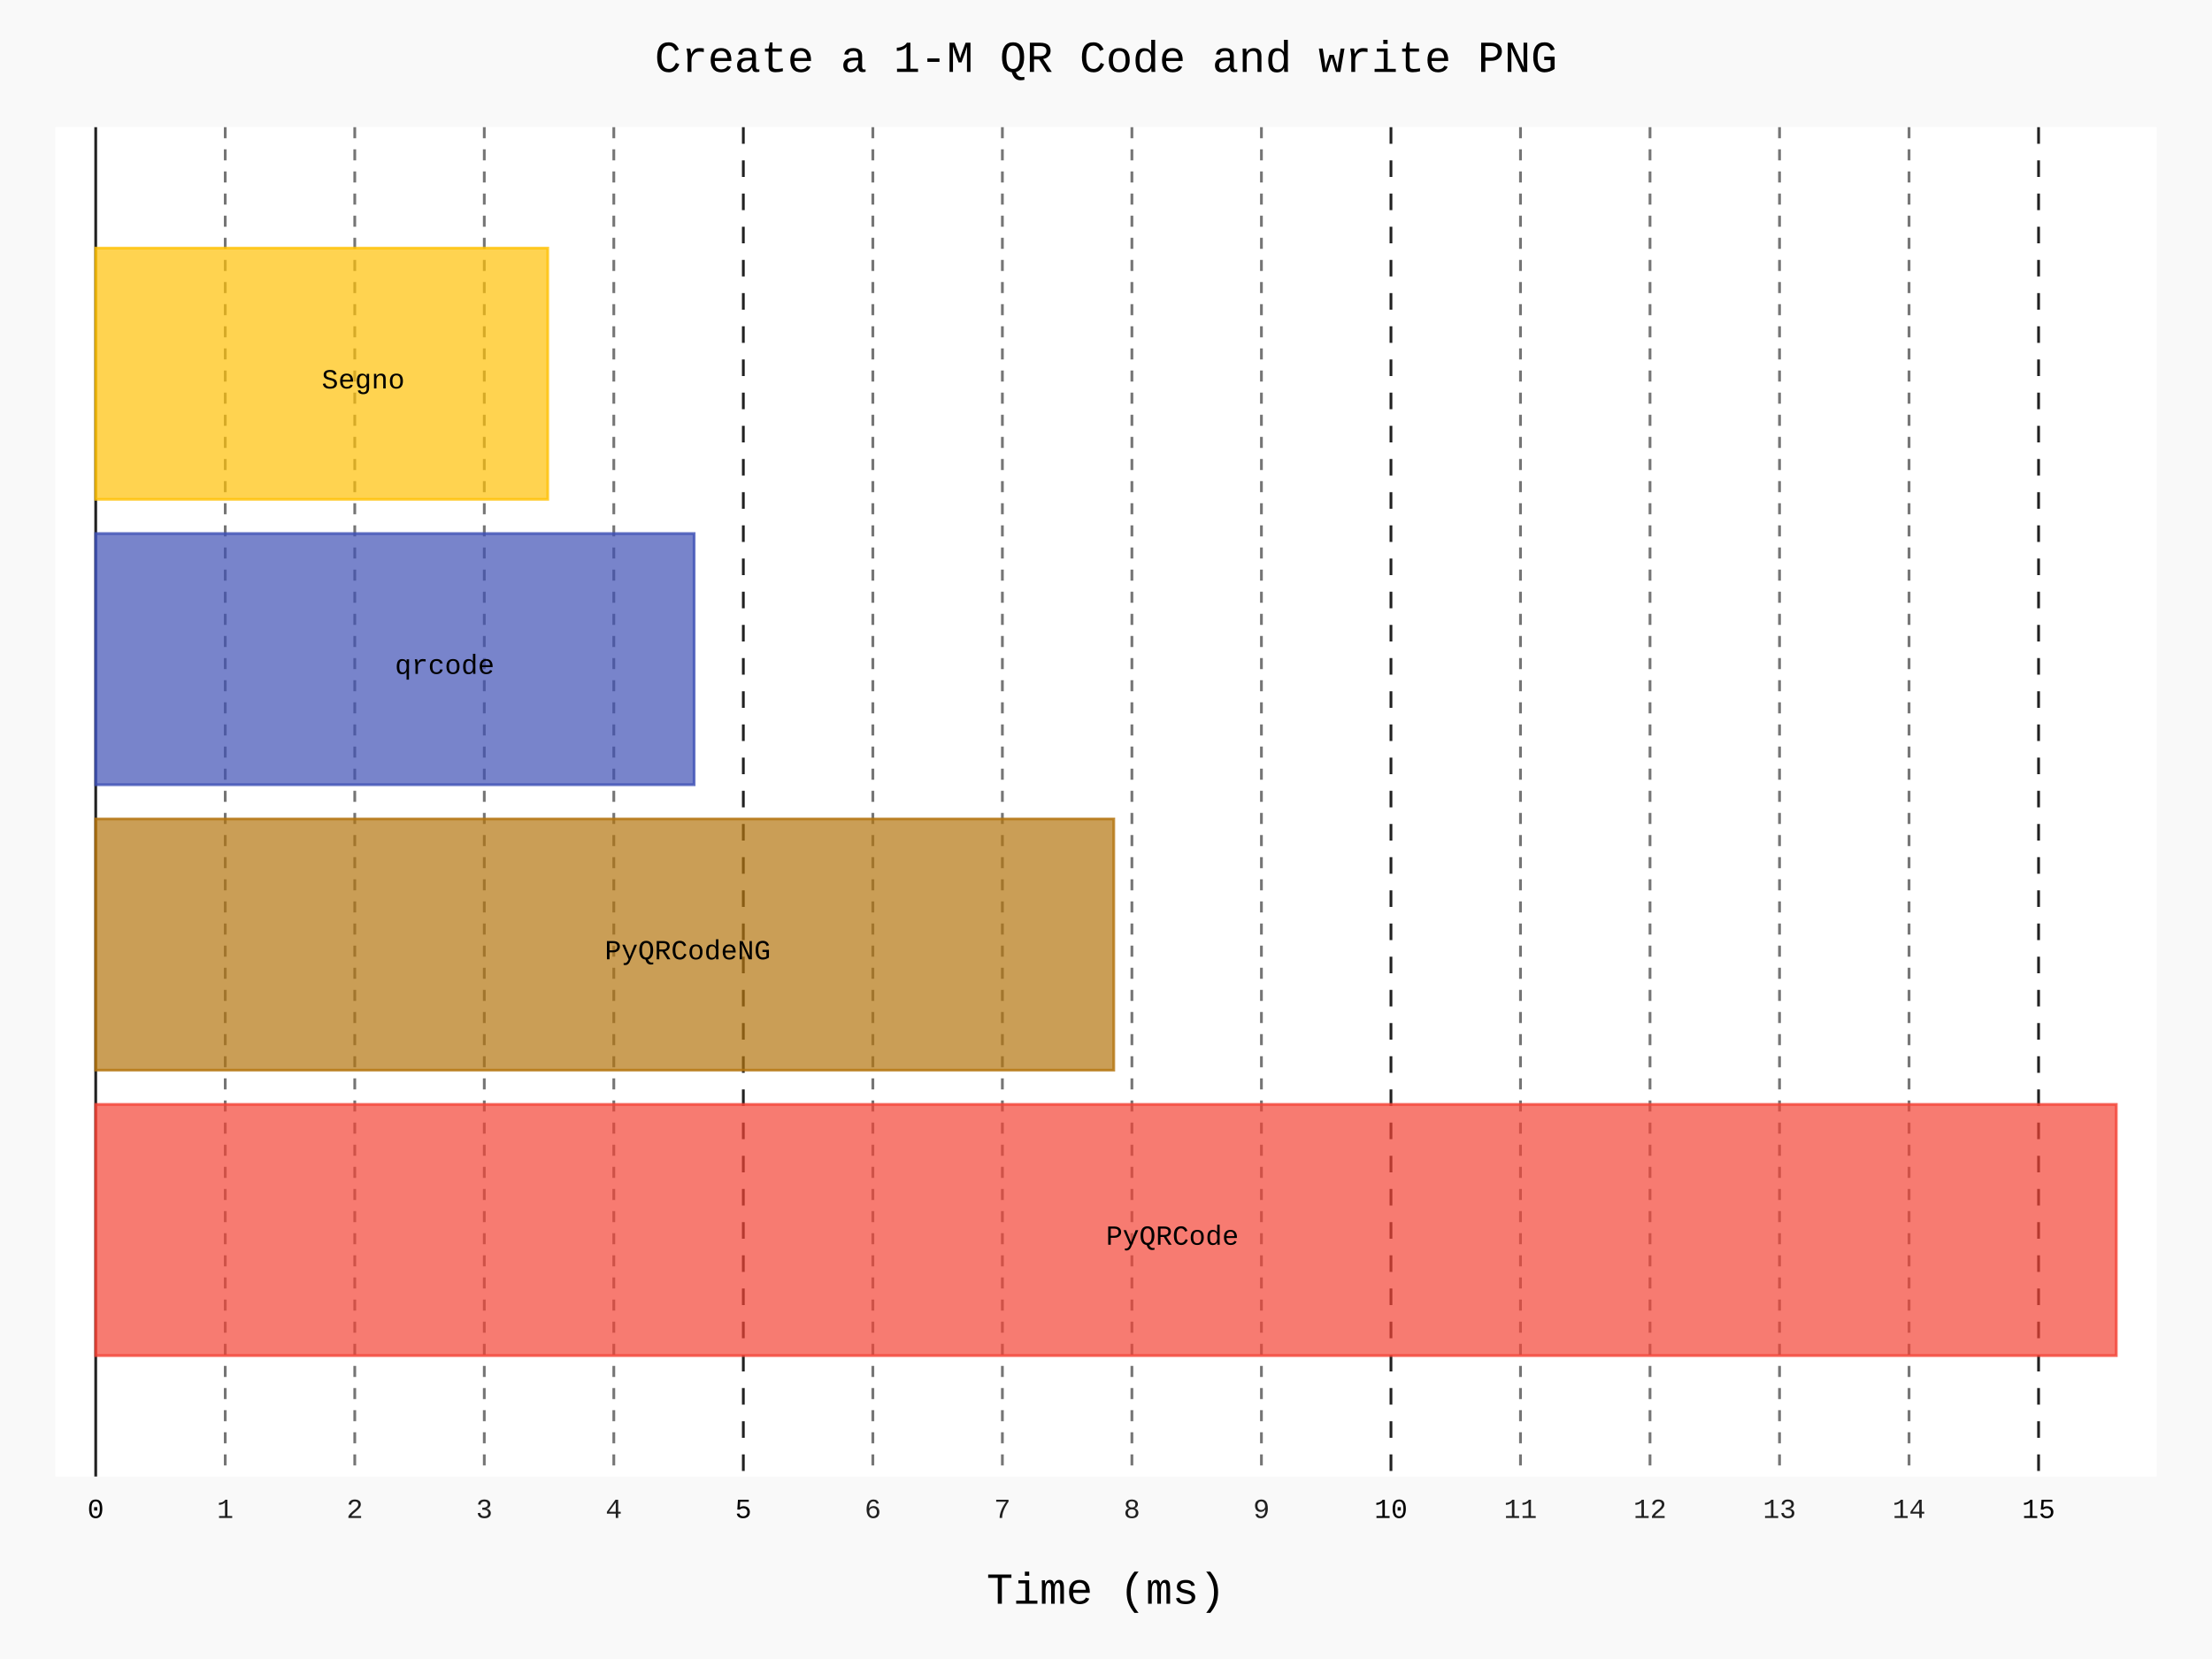
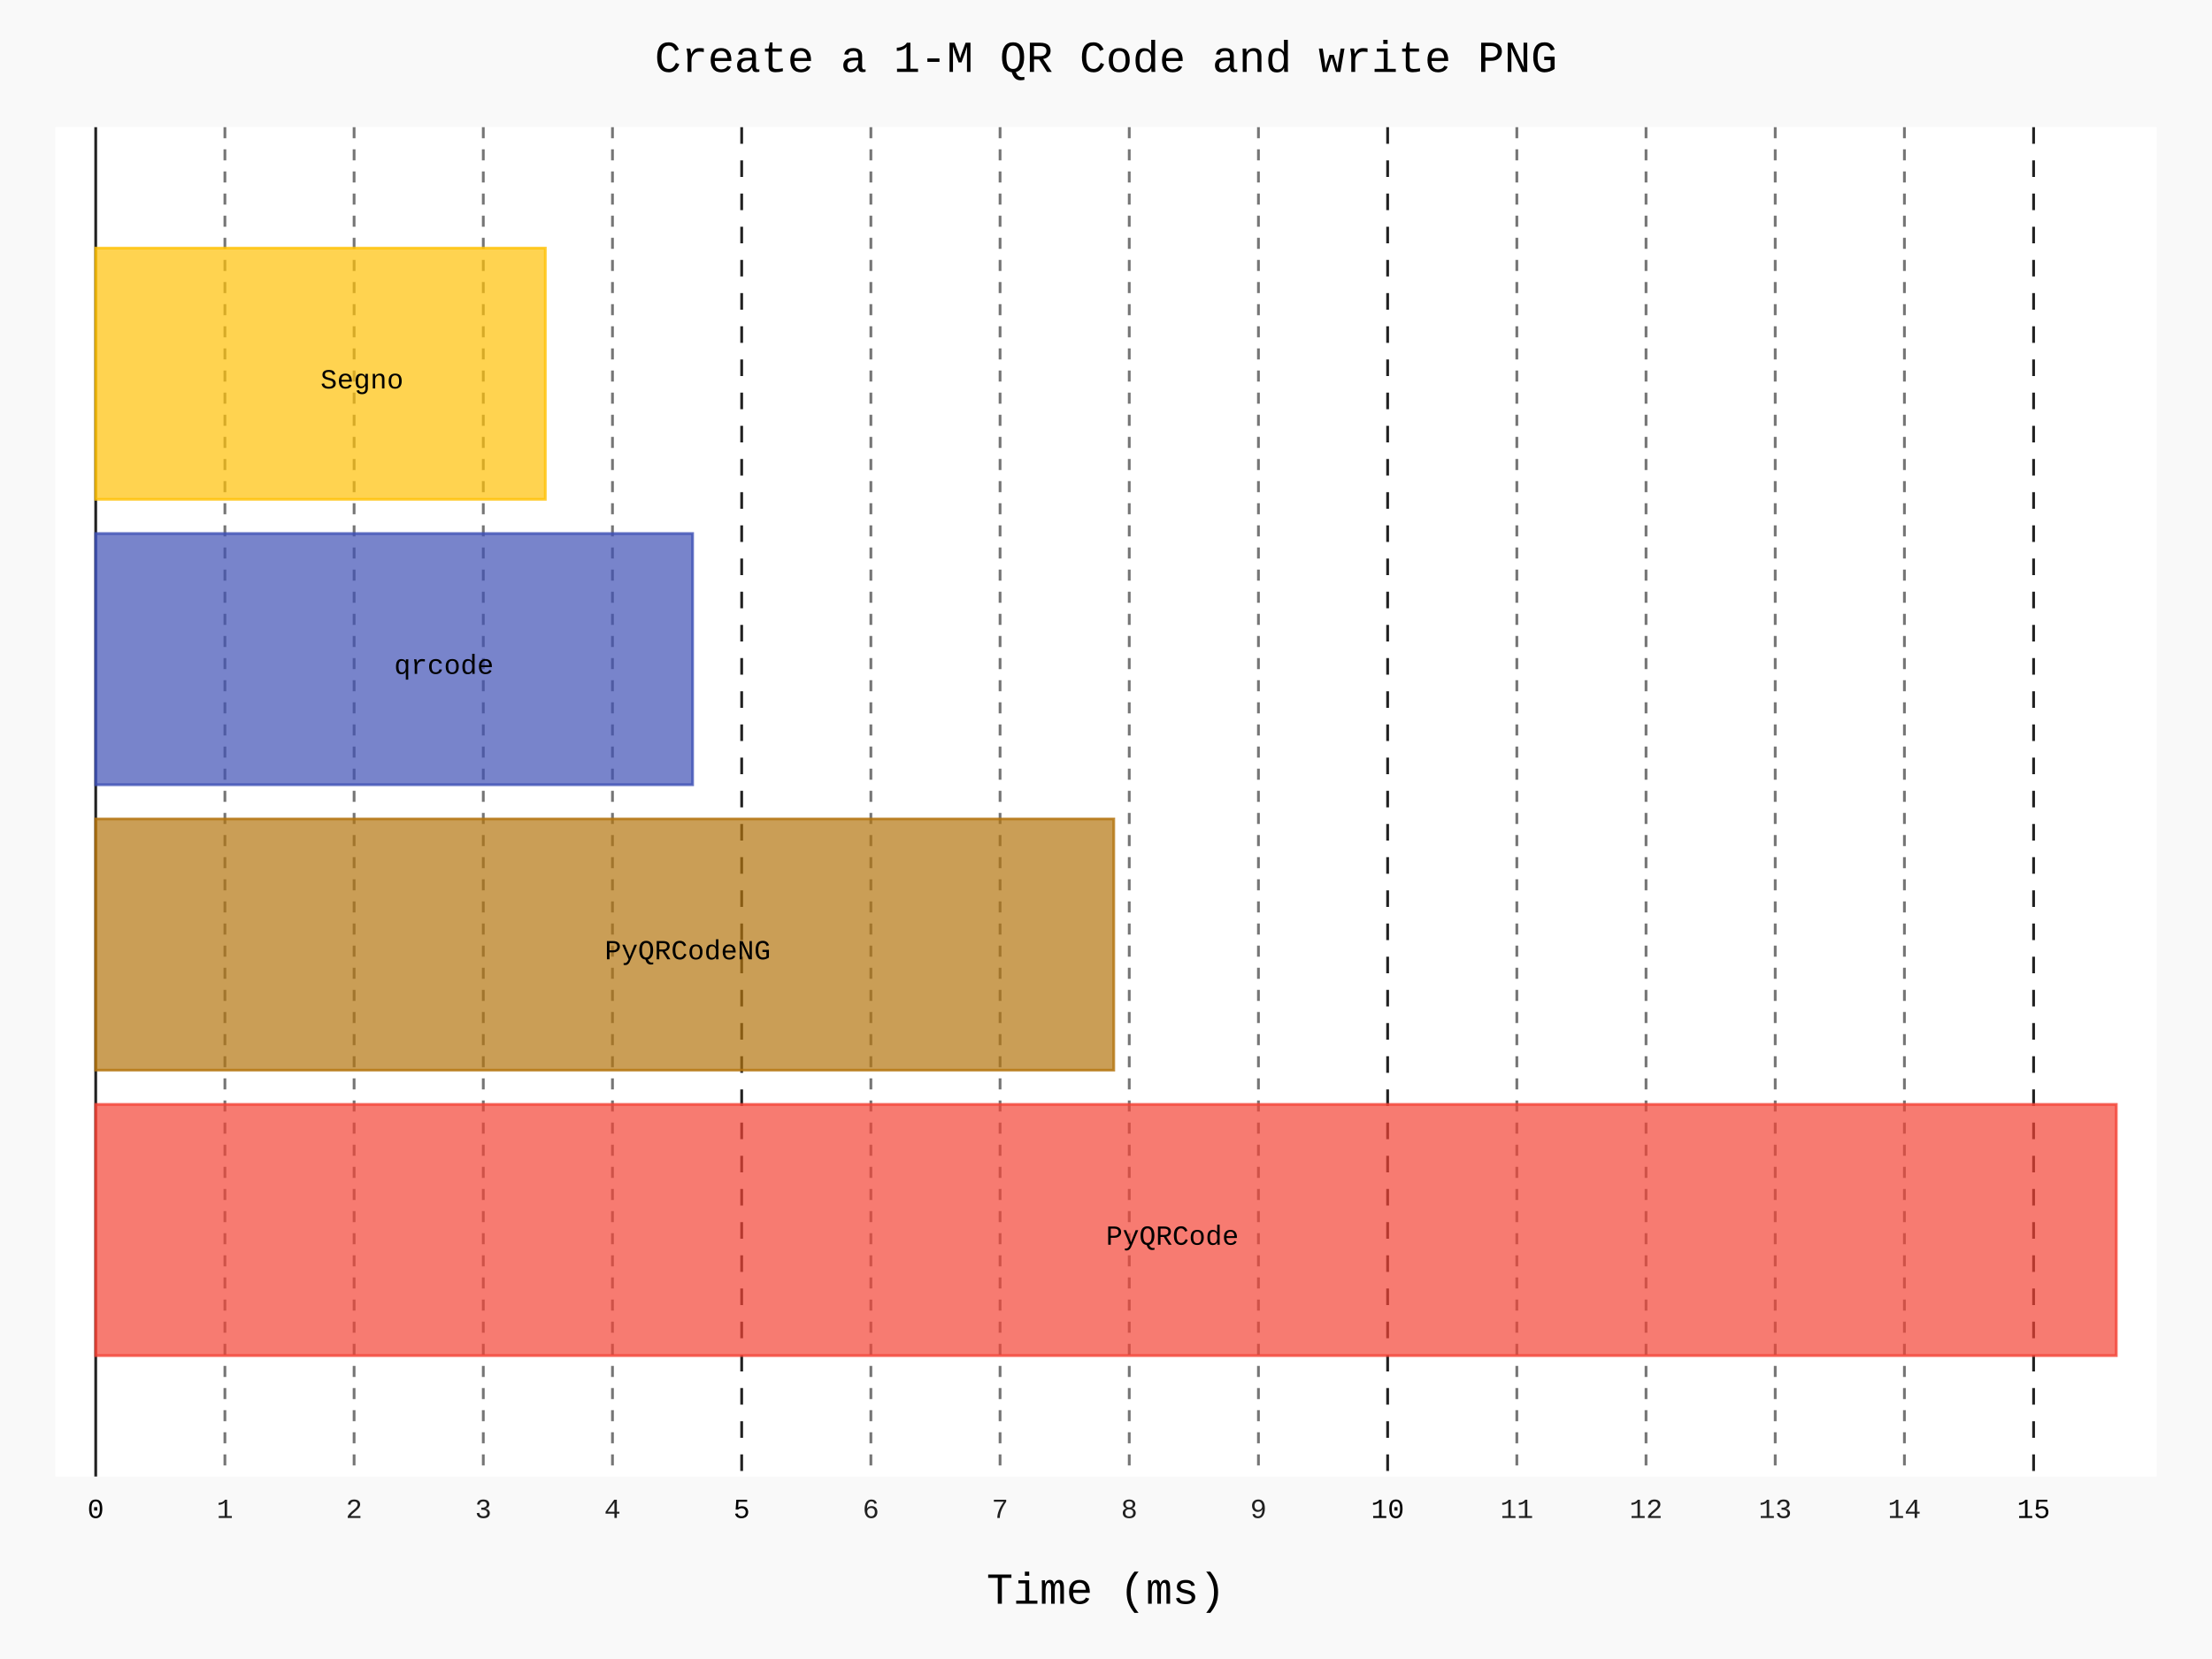
- <svg xmlns="http://www.w3.org/2000/svg" class="pygal-chart" id="chart-167026c4-3540-4fd5-8f11-ff2bc569acc1" viewBox="0 0 800 600">
+ <svg xmlns="http://www.w3.org/2000/svg" class="pygal-chart" id="chart-b6833203-17cf-4042-842a-f538ed268ece" viewBox="0 0 800 600">
  <defs>
-     <style type="text/css">#chart-167026c4-3540-4fd5-8f11-ff2bc569acc1{-webkit-user-select:none;-webkit-font-smoothing:antialiased;font-family:Consolas,"Liberation Mono",Menlo,Courier,monospace}#chart-167026c4-3540-4fd5-8f11-ff2bc569acc1 .title{font-family:Consolas,"Liberation Mono",Menlo,Courier,monospace;font-size:16px}#chart-167026c4-3540-4fd5-8f11-ff2bc569acc1 .legends .legend text{font-family:Consolas,"Liberation Mono",Menlo,Courier,monospace;font-size:14px}#chart-167026c4-3540-4fd5-8f11-ff2bc569acc1 .axis text{font-family:Consolas,"Liberation Mono",Menlo,Courier,monospace;font-size:10px}#chart-167026c4-3540-4fd5-8f11-ff2bc569acc1 .axis text.major{font-family:Consolas,"Liberation Mono",Menlo,Courier,monospace;font-size:10px}#chart-167026c4-3540-4fd5-8f11-ff2bc569acc1 .text-overlay text.value{font-family:Consolas,"Liberation Mono",Menlo,Courier,monospace;font-size:16px}#chart-167026c4-3540-4fd5-8f11-ff2bc569acc1 .text-overlay text.label{font-family:Consolas,"Liberation Mono",Menlo,Courier,monospace;font-size:10px}#chart-167026c4-3540-4fd5-8f11-ff2bc569acc1 .tooltip{font-family:Consolas,"Liberation Mono",Menlo,Courier,monospace;font-size:14px}#chart-167026c4-3540-4fd5-8f11-ff2bc569acc1 text.no_data{font-family:Consolas,"Liberation Mono",Menlo,Courier,monospace;font-size:64px}
- #chart-167026c4-3540-4fd5-8f11-ff2bc569acc1{background-color:rgba(249,249,249,1)}#chart-167026c4-3540-4fd5-8f11-ff2bc569acc1 path,#chart-167026c4-3540-4fd5-8f11-ff2bc569acc1 line,#chart-167026c4-3540-4fd5-8f11-ff2bc569acc1 rect,#chart-167026c4-3540-4fd5-8f11-ff2bc569acc1 circle{-webkit-transition:150ms;-moz-transition:150ms;transition:150ms}#chart-167026c4-3540-4fd5-8f11-ff2bc569acc1 .graph &gt; .background{fill:rgba(249,249,249,1)}#chart-167026c4-3540-4fd5-8f11-ff2bc569acc1 .plot &gt; .background{fill:rgba(255,255,255,1)}#chart-167026c4-3540-4fd5-8f11-ff2bc569acc1 .graph{fill:rgba(0,0,0,.87)}#chart-167026c4-3540-4fd5-8f11-ff2bc569acc1 text.no_data{fill:rgba(0,0,0,1)}#chart-167026c4-3540-4fd5-8f11-ff2bc569acc1 .title{fill:rgba(0,0,0,1)}#chart-167026c4-3540-4fd5-8f11-ff2bc569acc1 .legends .legend text{fill:rgba(0,0,0,.87)}#chart-167026c4-3540-4fd5-8f11-ff2bc569acc1 .legends .legend:hover text{fill:rgba(0,0,0,1)}#chart-167026c4-3540-4fd5-8f11-ff2bc569acc1 .axis .line{stroke:rgba(0,0,0,1)}#chart-167026c4-3540-4fd5-8f11-ff2bc569acc1 .axis .guide.line{stroke:rgba(0,0,0,.54)}#chart-167026c4-3540-4fd5-8f11-ff2bc569acc1 .axis .major.line{stroke:rgba(0,0,0,.87)}#chart-167026c4-3540-4fd5-8f11-ff2bc569acc1 .axis text.major{fill:rgba(0,0,0,1)}#chart-167026c4-3540-4fd5-8f11-ff2bc569acc1 .axis.y .guides:hover .guide.line,#chart-167026c4-3540-4fd5-8f11-ff2bc569acc1 .line-graph .axis.x .guides:hover .guide.line,#chart-167026c4-3540-4fd5-8f11-ff2bc569acc1 .stackedline-graph .axis.x .guides:hover .guide.line,#chart-167026c4-3540-4fd5-8f11-ff2bc569acc1 .xy-graph .axis.x .guides:hover .guide.line{stroke:rgba(0,0,0,1)}#chart-167026c4-3540-4fd5-8f11-ff2bc569acc1 .axis .guides:hover text{fill:rgba(0,0,0,1)}#chart-167026c4-3540-4fd5-8f11-ff2bc569acc1 .reactive{fill-opacity:.7;stroke-opacity:.8}#chart-167026c4-3540-4fd5-8f11-ff2bc569acc1 .ci{stroke:rgba(0,0,0,.87)}#chart-167026c4-3540-4fd5-8f11-ff2bc569acc1 .reactive.active,#chart-167026c4-3540-4fd5-8f11-ff2bc569acc1 .active .reactive{fill-opacity:.8;stroke-opacity:.9;stroke-width:4}#chart-167026c4-3540-4fd5-8f11-ff2bc569acc1 .ci .reactive.active{stroke-width:1.5}#chart-167026c4-3540-4fd5-8f11-ff2bc569acc1 .series text{fill:rgba(0,0,0,1)}#chart-167026c4-3540-4fd5-8f11-ff2bc569acc1 .tooltip rect{fill:rgba(255,255,255,1);stroke:rgba(0,0,0,1);-webkit-transition:opacity 150ms;-moz-transition:opacity 150ms;transition:opacity 150ms}#chart-167026c4-3540-4fd5-8f11-ff2bc569acc1 .tooltip .label{fill:rgba(0,0,0,.87)}#chart-167026c4-3540-4fd5-8f11-ff2bc569acc1 .tooltip .label{fill:rgba(0,0,0,.87)}#chart-167026c4-3540-4fd5-8f11-ff2bc569acc1 .tooltip .legend{font-size:.8em;fill:rgba(0,0,0,.54)}#chart-167026c4-3540-4fd5-8f11-ff2bc569acc1 .tooltip .x_label{font-size:.6em;fill:rgba(0,0,0,1)}#chart-167026c4-3540-4fd5-8f11-ff2bc569acc1 .tooltip .xlink{font-size:.5em;text-decoration:underline}#chart-167026c4-3540-4fd5-8f11-ff2bc569acc1 .tooltip .value{font-size:1.5em}#chart-167026c4-3540-4fd5-8f11-ff2bc569acc1 .bound{font-size:.5em}#chart-167026c4-3540-4fd5-8f11-ff2bc569acc1 .max-value{font-size:.75em;fill:rgba(0,0,0,.54)}#chart-167026c4-3540-4fd5-8f11-ff2bc569acc1 .map-element{fill:rgba(255,255,255,1);stroke:rgba(0,0,0,.54) !important}#chart-167026c4-3540-4fd5-8f11-ff2bc569acc1 .map-element .reactive{fill-opacity:inherit;stroke-opacity:inherit}#chart-167026c4-3540-4fd5-8f11-ff2bc569acc1 .color-0,#chart-167026c4-3540-4fd5-8f11-ff2bc569acc1 .color-0 a:visited{stroke:#F44336;fill:#F44336}#chart-167026c4-3540-4fd5-8f11-ff2bc569acc1 .color-1,#chart-167026c4-3540-4fd5-8f11-ff2bc569acc1 .color-1 a:visited{stroke:#3F51B5;fill:#3F51B5}#chart-167026c4-3540-4fd5-8f11-ff2bc569acc1 .color-2,#chart-167026c4-3540-4fd5-8f11-ff2bc569acc1 .color-2 a:visited{stroke:#009688;fill:#009688}#chart-167026c4-3540-4fd5-8f11-ff2bc569acc1 .color-3,#chart-167026c4-3540-4fd5-8f11-ff2bc569acc1 .color-3 a:visited{stroke:#FFC107;fill:#FFC107}#chart-167026c4-3540-4fd5-8f11-ff2bc569acc1 .text-overlay .color-0 text{fill:black}#chart-167026c4-3540-4fd5-8f11-ff2bc569acc1 .text-overlay .color-1 text{fill:black}#chart-167026c4-3540-4fd5-8f11-ff2bc569acc1 .text-overlay .color-2 text{fill:black}#chart-167026c4-3540-4fd5-8f11-ff2bc569acc1 .text-overlay .color-3 text{fill:black}
- #chart-167026c4-3540-4fd5-8f11-ff2bc569acc1 text.no_data{text-anchor:middle}#chart-167026c4-3540-4fd5-8f11-ff2bc569acc1 .guide.line{fill:none}#chart-167026c4-3540-4fd5-8f11-ff2bc569acc1 .centered{text-anchor:middle}#chart-167026c4-3540-4fd5-8f11-ff2bc569acc1 .title{text-anchor:middle}#chart-167026c4-3540-4fd5-8f11-ff2bc569acc1 .legends .legend text{fill-opacity:1}#chart-167026c4-3540-4fd5-8f11-ff2bc569acc1 .axis.x text{text-anchor:middle}#chart-167026c4-3540-4fd5-8f11-ff2bc569acc1 .axis.x:not(.web) text[transform]{text-anchor:start}#chart-167026c4-3540-4fd5-8f11-ff2bc569acc1 .axis.x:not(.web) text[transform].backwards{text-anchor:end}#chart-167026c4-3540-4fd5-8f11-ff2bc569acc1 .axis.y text{text-anchor:end}#chart-167026c4-3540-4fd5-8f11-ff2bc569acc1 .axis.y text[transform].backwards{text-anchor:start}#chart-167026c4-3540-4fd5-8f11-ff2bc569acc1 .axis.y2 text{text-anchor:start}#chart-167026c4-3540-4fd5-8f11-ff2bc569acc1 .axis.y2 text[transform].backwards{text-anchor:end}#chart-167026c4-3540-4fd5-8f11-ff2bc569acc1 .axis .guide.line{stroke-dasharray:4,4}#chart-167026c4-3540-4fd5-8f11-ff2bc569acc1 .axis .major.guide.line{stroke-dasharray:6,6}#chart-167026c4-3540-4fd5-8f11-ff2bc569acc1 .horizontal .axis.y .guide.line,#chart-167026c4-3540-4fd5-8f11-ff2bc569acc1 .horizontal .axis.y2 .guide.line,#chart-167026c4-3540-4fd5-8f11-ff2bc569acc1 .vertical .axis.x .guide.line{opacity:0}#chart-167026c4-3540-4fd5-8f11-ff2bc569acc1 .horizontal .axis.always_show .guide.line,#chart-167026c4-3540-4fd5-8f11-ff2bc569acc1 .vertical .axis.always_show .guide.line{opacity:1 !important}#chart-167026c4-3540-4fd5-8f11-ff2bc569acc1 .axis.y .guides:hover .guide.line,#chart-167026c4-3540-4fd5-8f11-ff2bc569acc1 .axis.y2 .guides:hover .guide.line,#chart-167026c4-3540-4fd5-8f11-ff2bc569acc1 .axis.x .guides:hover .guide.line{opacity:1}#chart-167026c4-3540-4fd5-8f11-ff2bc569acc1 .axis .guides:hover text{opacity:1}#chart-167026c4-3540-4fd5-8f11-ff2bc569acc1 .nofill{fill:none}#chart-167026c4-3540-4fd5-8f11-ff2bc569acc1 .subtle-fill{fill-opacity:.2}#chart-167026c4-3540-4fd5-8f11-ff2bc569acc1 .dot{stroke-width:1px;fill-opacity:1}#chart-167026c4-3540-4fd5-8f11-ff2bc569acc1 .dot.active{stroke-width:5px}#chart-167026c4-3540-4fd5-8f11-ff2bc569acc1 .dot.negative{fill:transparent}#chart-167026c4-3540-4fd5-8f11-ff2bc569acc1 text,#chart-167026c4-3540-4fd5-8f11-ff2bc569acc1 tspan{stroke:none !important}#chart-167026c4-3540-4fd5-8f11-ff2bc569acc1 .series text.active{opacity:1}#chart-167026c4-3540-4fd5-8f11-ff2bc569acc1 .tooltip rect{fill-opacity:.95;stroke-width:.5}#chart-167026c4-3540-4fd5-8f11-ff2bc569acc1 .tooltip text{fill-opacity:1}#chart-167026c4-3540-4fd5-8f11-ff2bc569acc1 .showable{visibility:hidden}#chart-167026c4-3540-4fd5-8f11-ff2bc569acc1 .showable.shown{visibility:visible}#chart-167026c4-3540-4fd5-8f11-ff2bc569acc1 .gauge-background{fill:rgba(229,229,229,1);stroke:none}#chart-167026c4-3540-4fd5-8f11-ff2bc569acc1 .bg-lines{stroke:rgba(249,249,249,1);stroke-width:2px}</style>
+     <style type="text/css">#chart-b6833203-17cf-4042-842a-f538ed268ece{-webkit-user-select:none;-webkit-font-smoothing:antialiased;font-family:Consolas,"Liberation Mono",Menlo,Courier,monospace}#chart-b6833203-17cf-4042-842a-f538ed268ece .title{font-family:Consolas,"Liberation Mono",Menlo,Courier,monospace;font-size:16px}#chart-b6833203-17cf-4042-842a-f538ed268ece .legends .legend text{font-family:Consolas,"Liberation Mono",Menlo,Courier,monospace;font-size:14px}#chart-b6833203-17cf-4042-842a-f538ed268ece .axis text{font-family:Consolas,"Liberation Mono",Menlo,Courier,monospace;font-size:10px}#chart-b6833203-17cf-4042-842a-f538ed268ece .axis text.major{font-family:Consolas,"Liberation Mono",Menlo,Courier,monospace;font-size:10px}#chart-b6833203-17cf-4042-842a-f538ed268ece .text-overlay text.value{font-family:Consolas,"Liberation Mono",Menlo,Courier,monospace;font-size:16px}#chart-b6833203-17cf-4042-842a-f538ed268ece .text-overlay text.label{font-family:Consolas,"Liberation Mono",Menlo,Courier,monospace;font-size:10px}#chart-b6833203-17cf-4042-842a-f538ed268ece .tooltip{font-family:Consolas,"Liberation Mono",Menlo,Courier,monospace;font-size:14px}#chart-b6833203-17cf-4042-842a-f538ed268ece text.no_data{font-family:Consolas,"Liberation Mono",Menlo,Courier,monospace;font-size:64px}
+ #chart-b6833203-17cf-4042-842a-f538ed268ece{background-color:rgba(249,249,249,1)}#chart-b6833203-17cf-4042-842a-f538ed268ece path,#chart-b6833203-17cf-4042-842a-f538ed268ece line,#chart-b6833203-17cf-4042-842a-f538ed268ece rect,#chart-b6833203-17cf-4042-842a-f538ed268ece circle{-webkit-transition:150ms;-moz-transition:150ms;transition:150ms}#chart-b6833203-17cf-4042-842a-f538ed268ece .graph &gt; .background{fill:rgba(249,249,249,1)}#chart-b6833203-17cf-4042-842a-f538ed268ece .plot &gt; .background{fill:rgba(255,255,255,1)}#chart-b6833203-17cf-4042-842a-f538ed268ece .graph{fill:rgba(0,0,0,.87)}#chart-b6833203-17cf-4042-842a-f538ed268ece text.no_data{fill:rgba(0,0,0,1)}#chart-b6833203-17cf-4042-842a-f538ed268ece .title{fill:rgba(0,0,0,1)}#chart-b6833203-17cf-4042-842a-f538ed268ece .legends .legend text{fill:rgba(0,0,0,.87)}#chart-b6833203-17cf-4042-842a-f538ed268ece .legends .legend:hover text{fill:rgba(0,0,0,1)}#chart-b6833203-17cf-4042-842a-f538ed268ece .axis .line{stroke:rgba(0,0,0,1)}#chart-b6833203-17cf-4042-842a-f538ed268ece .axis .guide.line{stroke:rgba(0,0,0,.54)}#chart-b6833203-17cf-4042-842a-f538ed268ece .axis .major.line{stroke:rgba(0,0,0,.87)}#chart-b6833203-17cf-4042-842a-f538ed268ece .axis text.major{fill:rgba(0,0,0,1)}#chart-b6833203-17cf-4042-842a-f538ed268ece .axis.y .guides:hover .guide.line,#chart-b6833203-17cf-4042-842a-f538ed268ece .line-graph .axis.x .guides:hover .guide.line,#chart-b6833203-17cf-4042-842a-f538ed268ece .stackedline-graph .axis.x .guides:hover .guide.line,#chart-b6833203-17cf-4042-842a-f538ed268ece .xy-graph .axis.x .guides:hover .guide.line{stroke:rgba(0,0,0,1)}#chart-b6833203-17cf-4042-842a-f538ed268ece .axis .guides:hover text{fill:rgba(0,0,0,1)}#chart-b6833203-17cf-4042-842a-f538ed268ece .reactive{fill-opacity:.7;stroke-opacity:.8}#chart-b6833203-17cf-4042-842a-f538ed268ece .ci{stroke:rgba(0,0,0,.87)}#chart-b6833203-17cf-4042-842a-f538ed268ece .reactive.active,#chart-b6833203-17cf-4042-842a-f538ed268ece .active .reactive{fill-opacity:.8;stroke-opacity:.9;stroke-width:4}#chart-b6833203-17cf-4042-842a-f538ed268ece .ci .reactive.active{stroke-width:1.5}#chart-b6833203-17cf-4042-842a-f538ed268ece .series text{fill:rgba(0,0,0,1)}#chart-b6833203-17cf-4042-842a-f538ed268ece .tooltip rect{fill:rgba(255,255,255,1);stroke:rgba(0,0,0,1);-webkit-transition:opacity 150ms;-moz-transition:opacity 150ms;transition:opacity 150ms}#chart-b6833203-17cf-4042-842a-f538ed268ece .tooltip .label{fill:rgba(0,0,0,.87)}#chart-b6833203-17cf-4042-842a-f538ed268ece .tooltip .label{fill:rgba(0,0,0,.87)}#chart-b6833203-17cf-4042-842a-f538ed268ece .tooltip .legend{font-size:.8em;fill:rgba(0,0,0,.54)}#chart-b6833203-17cf-4042-842a-f538ed268ece .tooltip .x_label{font-size:.6em;fill:rgba(0,0,0,1)}#chart-b6833203-17cf-4042-842a-f538ed268ece .tooltip .xlink{font-size:.5em;text-decoration:underline}#chart-b6833203-17cf-4042-842a-f538ed268ece .tooltip .value{font-size:1.5em}#chart-b6833203-17cf-4042-842a-f538ed268ece .bound{font-size:.5em}#chart-b6833203-17cf-4042-842a-f538ed268ece .max-value{font-size:.75em;fill:rgba(0,0,0,.54)}#chart-b6833203-17cf-4042-842a-f538ed268ece .map-element{fill:rgba(255,255,255,1);stroke:rgba(0,0,0,.54) !important}#chart-b6833203-17cf-4042-842a-f538ed268ece .map-element .reactive{fill-opacity:inherit;stroke-opacity:inherit}#chart-b6833203-17cf-4042-842a-f538ed268ece .color-0,#chart-b6833203-17cf-4042-842a-f538ed268ece .color-0 a:visited{stroke:#F44336;fill:#F44336}#chart-b6833203-17cf-4042-842a-f538ed268ece .color-1,#chart-b6833203-17cf-4042-842a-f538ed268ece .color-1 a:visited{stroke:#3F51B5;fill:#3F51B5}#chart-b6833203-17cf-4042-842a-f538ed268ece .color-2,#chart-b6833203-17cf-4042-842a-f538ed268ece .color-2 a:visited{stroke:#009688;fill:#009688}#chart-b6833203-17cf-4042-842a-f538ed268ece .color-3,#chart-b6833203-17cf-4042-842a-f538ed268ece .color-3 a:visited{stroke:#FFC107;fill:#FFC107}#chart-b6833203-17cf-4042-842a-f538ed268ece .text-overlay .color-0 text{fill:black}#chart-b6833203-17cf-4042-842a-f538ed268ece .text-overlay .color-1 text{fill:black}#chart-b6833203-17cf-4042-842a-f538ed268ece .text-overlay .color-2 text{fill:black}#chart-b6833203-17cf-4042-842a-f538ed268ece .text-overlay .color-3 text{fill:black}
+ #chart-b6833203-17cf-4042-842a-f538ed268ece text.no_data{text-anchor:middle}#chart-b6833203-17cf-4042-842a-f538ed268ece .guide.line{fill:none}#chart-b6833203-17cf-4042-842a-f538ed268ece .centered{text-anchor:middle}#chart-b6833203-17cf-4042-842a-f538ed268ece .title{text-anchor:middle}#chart-b6833203-17cf-4042-842a-f538ed268ece .legends .legend text{fill-opacity:1}#chart-b6833203-17cf-4042-842a-f538ed268ece .axis.x text{text-anchor:middle}#chart-b6833203-17cf-4042-842a-f538ed268ece .axis.x:not(.web) text[transform]{text-anchor:start}#chart-b6833203-17cf-4042-842a-f538ed268ece .axis.x:not(.web) text[transform].backwards{text-anchor:end}#chart-b6833203-17cf-4042-842a-f538ed268ece .axis.y text{text-anchor:end}#chart-b6833203-17cf-4042-842a-f538ed268ece .axis.y text[transform].backwards{text-anchor:start}#chart-b6833203-17cf-4042-842a-f538ed268ece .axis.y2 text{text-anchor:start}#chart-b6833203-17cf-4042-842a-f538ed268ece .axis.y2 text[transform].backwards{text-anchor:end}#chart-b6833203-17cf-4042-842a-f538ed268ece .axis .guide.line{stroke-dasharray:4,4}#chart-b6833203-17cf-4042-842a-f538ed268ece .axis .major.guide.line{stroke-dasharray:6,6}#chart-b6833203-17cf-4042-842a-f538ed268ece .horizontal .axis.y .guide.line,#chart-b6833203-17cf-4042-842a-f538ed268ece .horizontal .axis.y2 .guide.line,#chart-b6833203-17cf-4042-842a-f538ed268ece .vertical .axis.x .guide.line{opacity:0}#chart-b6833203-17cf-4042-842a-f538ed268ece .horizontal .axis.always_show .guide.line,#chart-b6833203-17cf-4042-842a-f538ed268ece .vertical .axis.always_show .guide.line{opacity:1 !important}#chart-b6833203-17cf-4042-842a-f538ed268ece .axis.y .guides:hover .guide.line,#chart-b6833203-17cf-4042-842a-f538ed268ece .axis.y2 .guides:hover .guide.line,#chart-b6833203-17cf-4042-842a-f538ed268ece .axis.x .guides:hover .guide.line{opacity:1}#chart-b6833203-17cf-4042-842a-f538ed268ece .axis .guides:hover text{opacity:1}#chart-b6833203-17cf-4042-842a-f538ed268ece .nofill{fill:none}#chart-b6833203-17cf-4042-842a-f538ed268ece .subtle-fill{fill-opacity:.2}#chart-b6833203-17cf-4042-842a-f538ed268ece .dot{stroke-width:1px;fill-opacity:1}#chart-b6833203-17cf-4042-842a-f538ed268ece .dot.active{stroke-width:5px}#chart-b6833203-17cf-4042-842a-f538ed268ece .dot.negative{fill:transparent}#chart-b6833203-17cf-4042-842a-f538ed268ece text,#chart-b6833203-17cf-4042-842a-f538ed268ece tspan{stroke:none !important}#chart-b6833203-17cf-4042-842a-f538ed268ece .series text.active{opacity:1}#chart-b6833203-17cf-4042-842a-f538ed268ece .tooltip rect{fill-opacity:.95;stroke-width:.5}#chart-b6833203-17cf-4042-842a-f538ed268ece .tooltip text{fill-opacity:1}#chart-b6833203-17cf-4042-842a-f538ed268ece .showable{visibility:hidden}#chart-b6833203-17cf-4042-842a-f538ed268ece .showable.shown{visibility:visible}#chart-b6833203-17cf-4042-842a-f538ed268ece .gauge-background{fill:rgba(229,229,229,1);stroke:none}#chart-b6833203-17cf-4042-842a-f538ed268ece .bg-lines{stroke:rgba(249,249,249,1);stroke-width:2px}</style>
  </defs>
  <g class="graph horizontalbar-graph horizontal">
    <rect class="background" height="600" width="800" x="0" y="0" />
    <g class="plot" transform="translate(20, 46)">
      <rect class="background" height="488" width="760" x="0" y="0" />
      <g class="axis x always_show">
        <g class="guides">
          <path class="axis major line" d="M14.615 0 v488" />
          <text class="major" x="14.615" y="503.0">0</text>
        </g>
        <g class="guides">
-           <path class="guide line" d="M61.46 0 v488" />
-           <text class="" x="61.46" y="503.0">1</text>
+           <path class="guide line" d="M61.34 0 v488" />
+           <text class="" x="61.34" y="503.0">1</text>
        </g>
        <g class="guides">
-           <path class="guide line" d="M108.304 0 v488" />
-           <text class="" x="108.304" y="503.0">2</text>
+           <path class="guide line" d="M108.064 0 v488" />
+           <text class="" x="108.064" y="503.0">2</text>
        </g>
        <g class="guides">
-           <path class="guide line" d="M155.148 0 v488" />
-           <text class="" x="155.148" y="503.0">3</text>
+           <path class="guide line" d="M154.789 0 v488" />
+           <text class="" x="154.789" y="503.0">3</text>
        </g>
        <g class="guides">
-           <path class="guide line" d="M201.992 0 v488" />
-           <text class="" x="201.992" y="503.0">4</text>
+           <path class="guide line" d="M201.513 0 v488" />
+           <text class="" x="201.513" y="503.0">4</text>
        </g>
        <g class="guides">
-           <path class="major guide line" d="M248.836 0 v488" />
-           <text class="major" x="248.836" y="503.0">5</text>
+           <path class="major guide line" d="M248.237 0 v488" />
+           <text class="major" x="248.237" y="503.0">5</text>
        </g>
        <g class="guides">
-           <path class="guide line" d="M295.68 0 v488" />
-           <text class="" x="295.68" y="503.0">6</text>
+           <path class="guide line" d="M294.962 0 v488" />
+           <text class="" x="294.962" y="503.0">6</text>
        </g>
        <g class="guides">
-           <path class="guide line" d="M342.525 0 v488" />
-           <text class="" x="342.525" y="503.0">7</text>
+           <path class="guide line" d="M341.686 0 v488" />
+           <text class="" x="341.686" y="503.0">7</text>
        </g>
        <g class="guides">
-           <path class="guide line" d="M389.369 0 v488" />
-           <text class="" x="389.369" y="503.0">8</text>
+           <path class="guide line" d="M388.41 0 v488" />
+           <text class="" x="388.41" y="503.0">8</text>
        </g>
        <g class="guides">
-           <path class="guide line" d="M436.213 0 v488" />
-           <text class="" x="436.213" y="503.0">9</text>
+           <path class="guide line" d="M435.135 0 v488" />
+           <text class="" x="435.135" y="503.0">9</text>
        </g>
        <g class="guides">
-           <path class="major guide line" d="M483.057 0 v488" />
-           <text class="major" x="483.057" y="503.0">10</text>
+           <path class="major guide line" d="M481.859 0 v488" />
+           <text class="major" x="481.859" y="503.0">10</text>
        </g>
        <g class="guides">
-           <path class="guide line" d="M529.901 0 v488" />
-           <text class="" x="529.901" y="503.0">11</text>
+           <path class="guide line" d="M528.584 0 v488" />
+           <text class="" x="528.584" y="503.0">11</text>
        </g>
        <g class="guides">
-           <path class="guide line" d="M576.746 0 v488" />
-           <text class="" x="576.746" y="503.0">12</text>
+           <path class="guide line" d="M575.308 0 v488" />
+           <text class="" x="575.308" y="503.0">12</text>
        </g>
        <g class="guides">
-           <path class="guide line" d="M623.59 0 v488" />
-           <text class="" x="623.59" y="503.0">13</text>
+           <path class="guide line" d="M622.032 0 v488" />
+           <text class="" x="622.032" y="503.0">13</text>
        </g>
        <g class="guides">
-           <path class="guide line" d="M670.434 0 v488" />
-           <text class="" x="670.434" y="503.0">14</text>
+           <path class="guide line" d="M668.757 0 v488" />
+           <text class="" x="668.757" y="503.0">14</text>
        </g>
        <g class="guides">
-           <path class="major guide line" d="M717.278 0 v488" />
-           <text class="major" x="717.278" y="503.0">15</text>
+           <path class="major guide line" d="M715.481 0 v488" />
+           <text class="major" x="715.481" y="503.0">15</text>
        </g>
      </g>
      <g class="series serie-3 color-3">
        <g class="bars">
          <g class="bar" style="fill: #F44336; stroke: #F44336">
            <rect class="rect reactive tooltip-trigger" height="90.843" rx="0" ry="0" width="730.769" x="14.615" y="353.425" />
          </g>
        </g>
      </g>
      <g class="series serie-2 color-2">
        <g class="bars">
          <g class="bar" style="fill: #b4750f; stroke: #b4750f">
-             <rect class="rect reactive tooltip-trigger" height="90.843" rx="0" ry="0" width="368.195" x="14.615" y="250.194" />
+             <rect class="rect reactive tooltip-trigger" height="90.843" rx="0" ry="0" width="368.188" x="14.615" y="250.194" />
          </g>
        </g>
      </g>
      <g class="series serie-1 color-1">
        <g class="bars">
          <g class="bar" style="fill: #3F51B5; stroke: #3F51B5">
-             <rect class="rect reactive tooltip-trigger" height="90.843" rx="0" ry="0" width="216.42" x="14.615" y="146.963" />
+             <rect class="rect reactive tooltip-trigger" height="90.843" rx="0" ry="0" width="215.867" x="14.615" y="146.963" />
          </g>
        </g>
      </g>
      <g class="series serie-0 color-0">
        <g class="bars">
          <g class="bar" style="fill: #FFC107; stroke: #FFC107">
-             <rect class="rect reactive tooltip-trigger" height="90.843" rx="0" ry="0" width="163.486" x="14.615" y="43.732" />
+             <rect class="rect reactive tooltip-trigger" height="90.843" rx="0" ry="0" width="162.601" x="14.615" y="43.732" />
          </g>
        </g>
      </g>
    </g>
    <g class="titles">
      <text class="title plot_title" x="400.0" y="26">Create a 1-M QR Code and write PNG</text>
      <text class="title" x="400.0" y="580">Time (ms)</text>
    </g>
    <g class="plot overlay" transform="translate(20, 46)">
      <g class="series serie-3 color-3" />
      <g class="series serie-2 color-2" />
      <g class="series serie-1 color-1" />
      <g class="series serie-0 color-0" />
    </g>
    <g class="plot text-overlay" transform="translate(20, 46)">
      <g class="series serie-3 color-3">
-         <text class="label" x="380.0" y="404.179">PyQRCode</text>
+         <text class="label" x="380" y="404.179">PyQRCode</text>
      </g>
      <g class="series serie-2 color-2">
-         <text class="label" x="198.713" y="300.949">PyQRCodeNG</text>
+         <text class="label" x="198.709" y="300.949">PyQRCodeNG</text>
      </g>
      <g class="series serie-1 color-1">
-         <text class="label" x="122.825" y="197.718">qrcode</text>
+         <text class="label" x="122.549" y="197.718">qrcode</text>
      </g>
      <g class="series serie-0 color-0">
-         <text class="label" x="96.358" y="94.487">Segno</text>
+         <text class="label" x="95.916" y="94.487">Segno</text>
      </g>
    </g>
    <g class="plot tooltip-overlay" transform="translate(20, 46)">
      <g class="tooltip" style="opacity: 0" transform="translate(0 0)">
        <rect class="tooltip-box" height="0" rx="0" ry="0" width="0" />
        <g class="text" />
      </g>
    </g>
  </g>
</svg>
